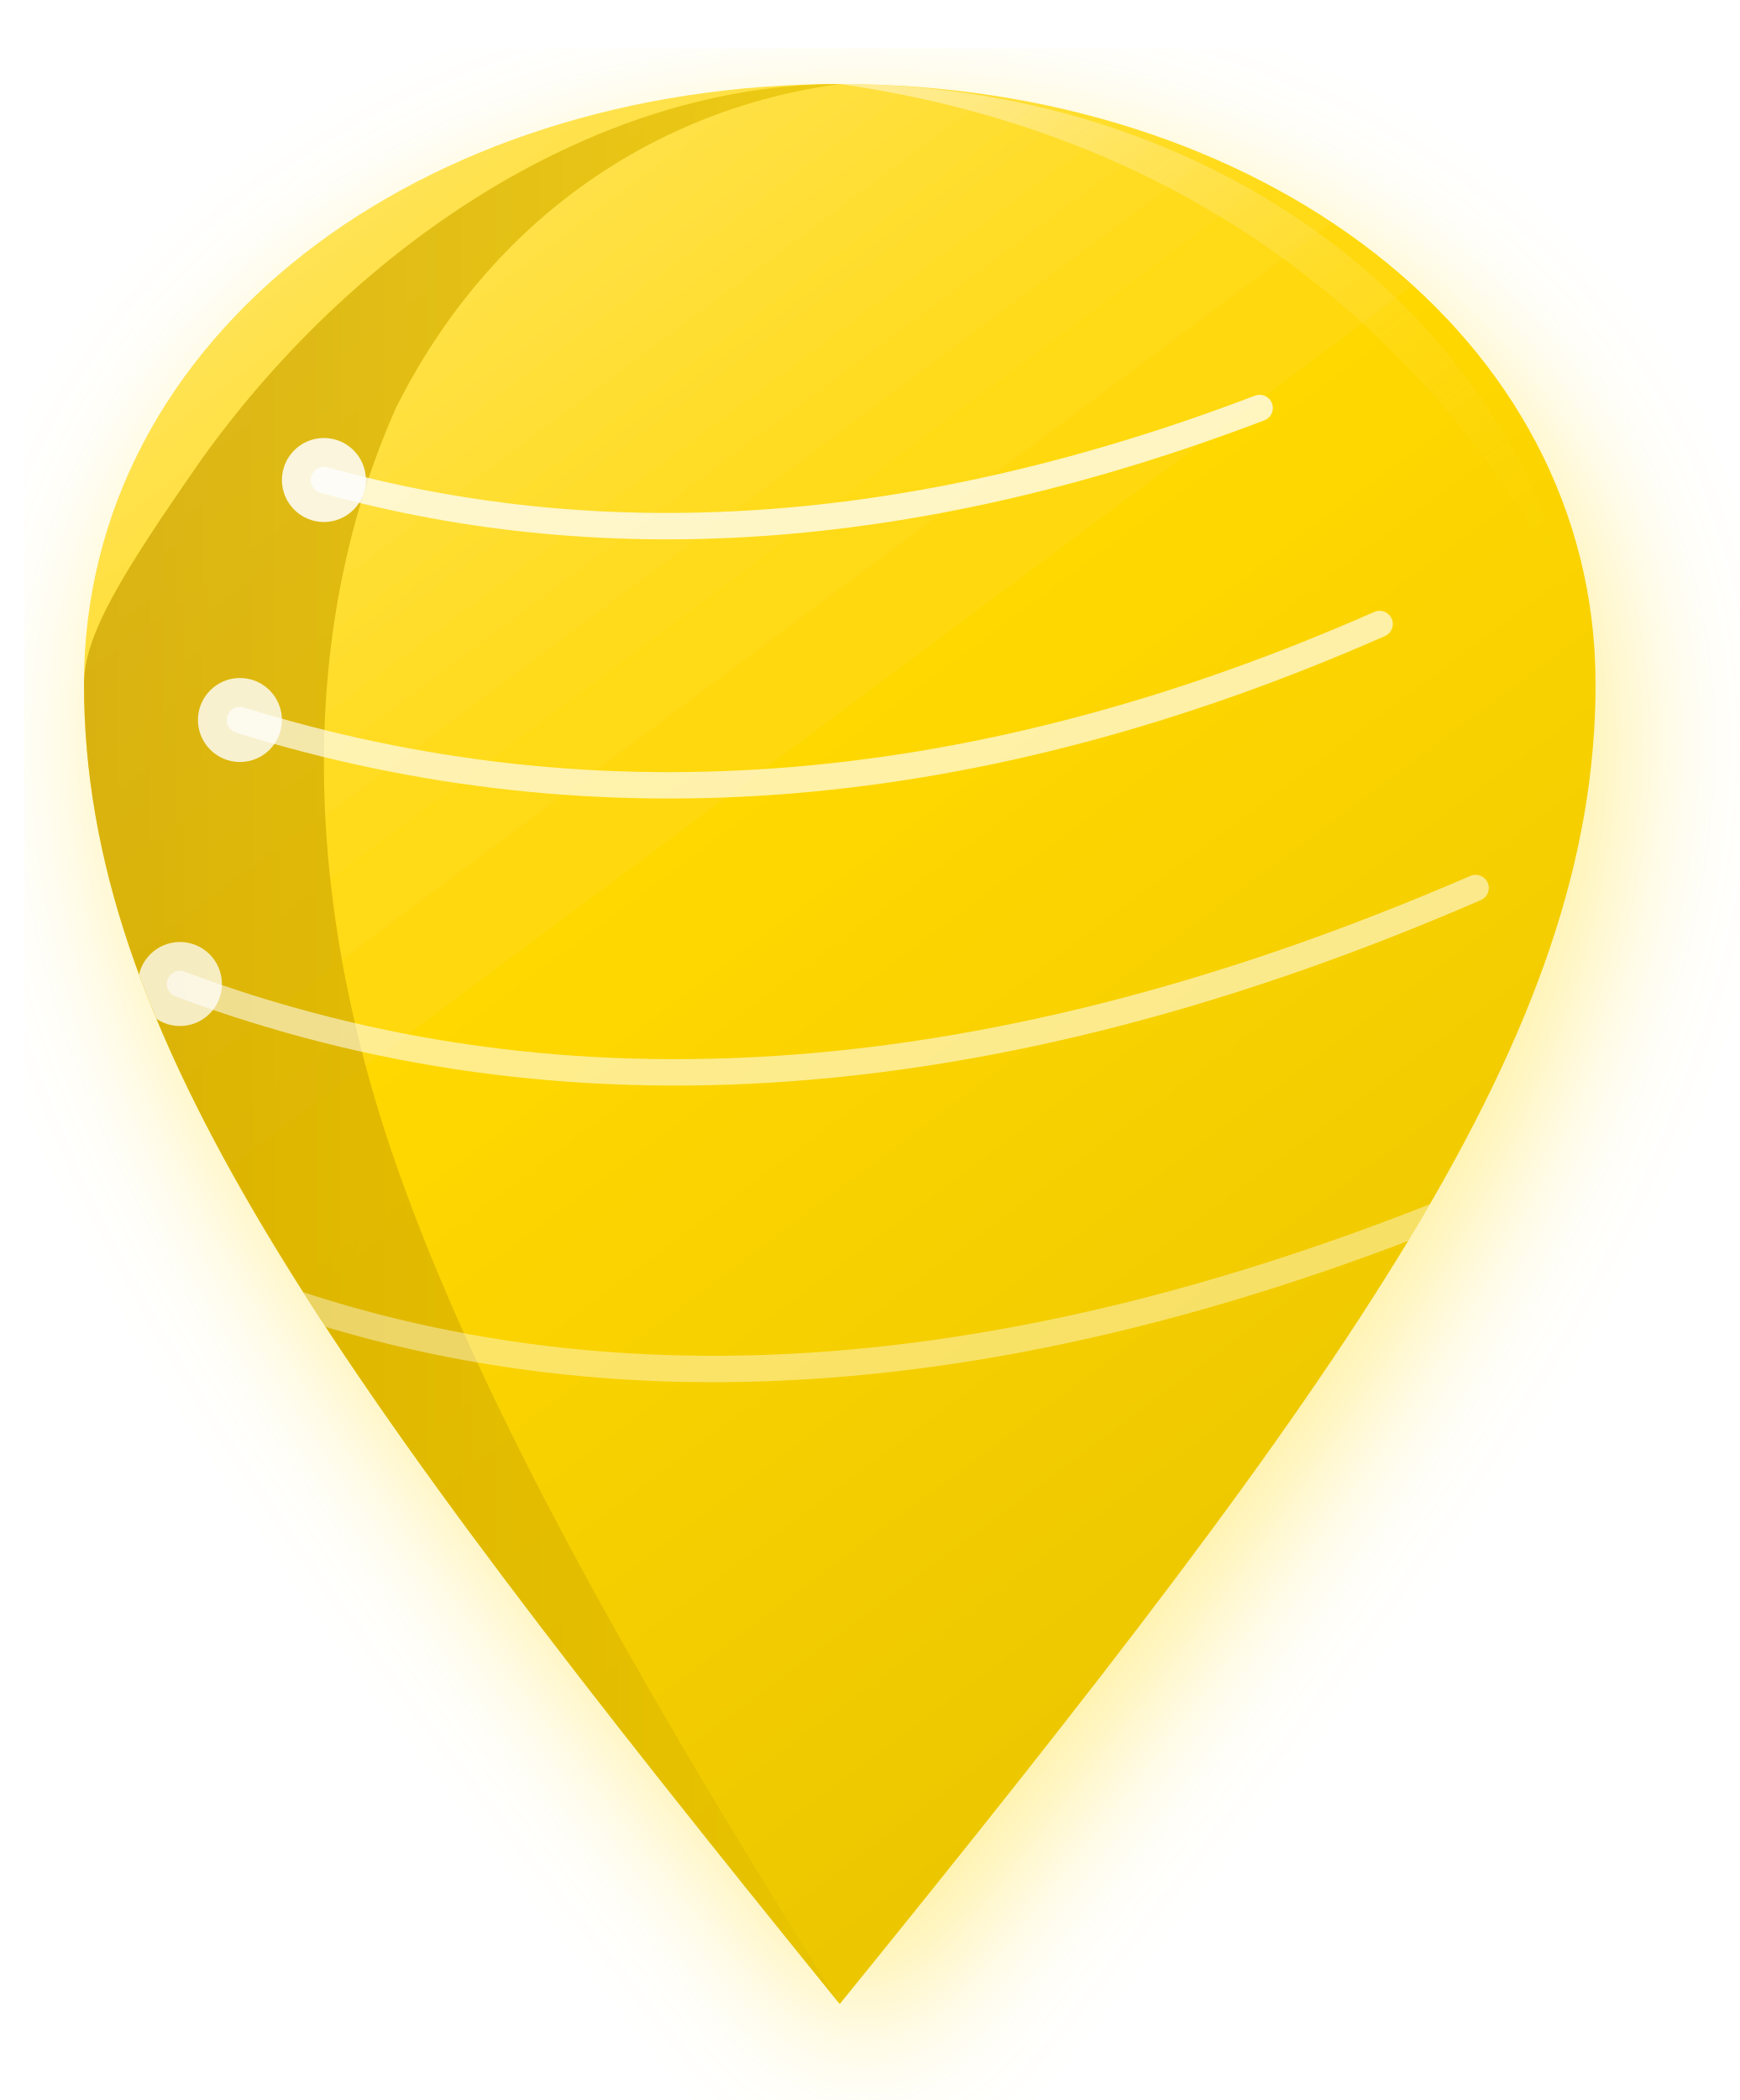
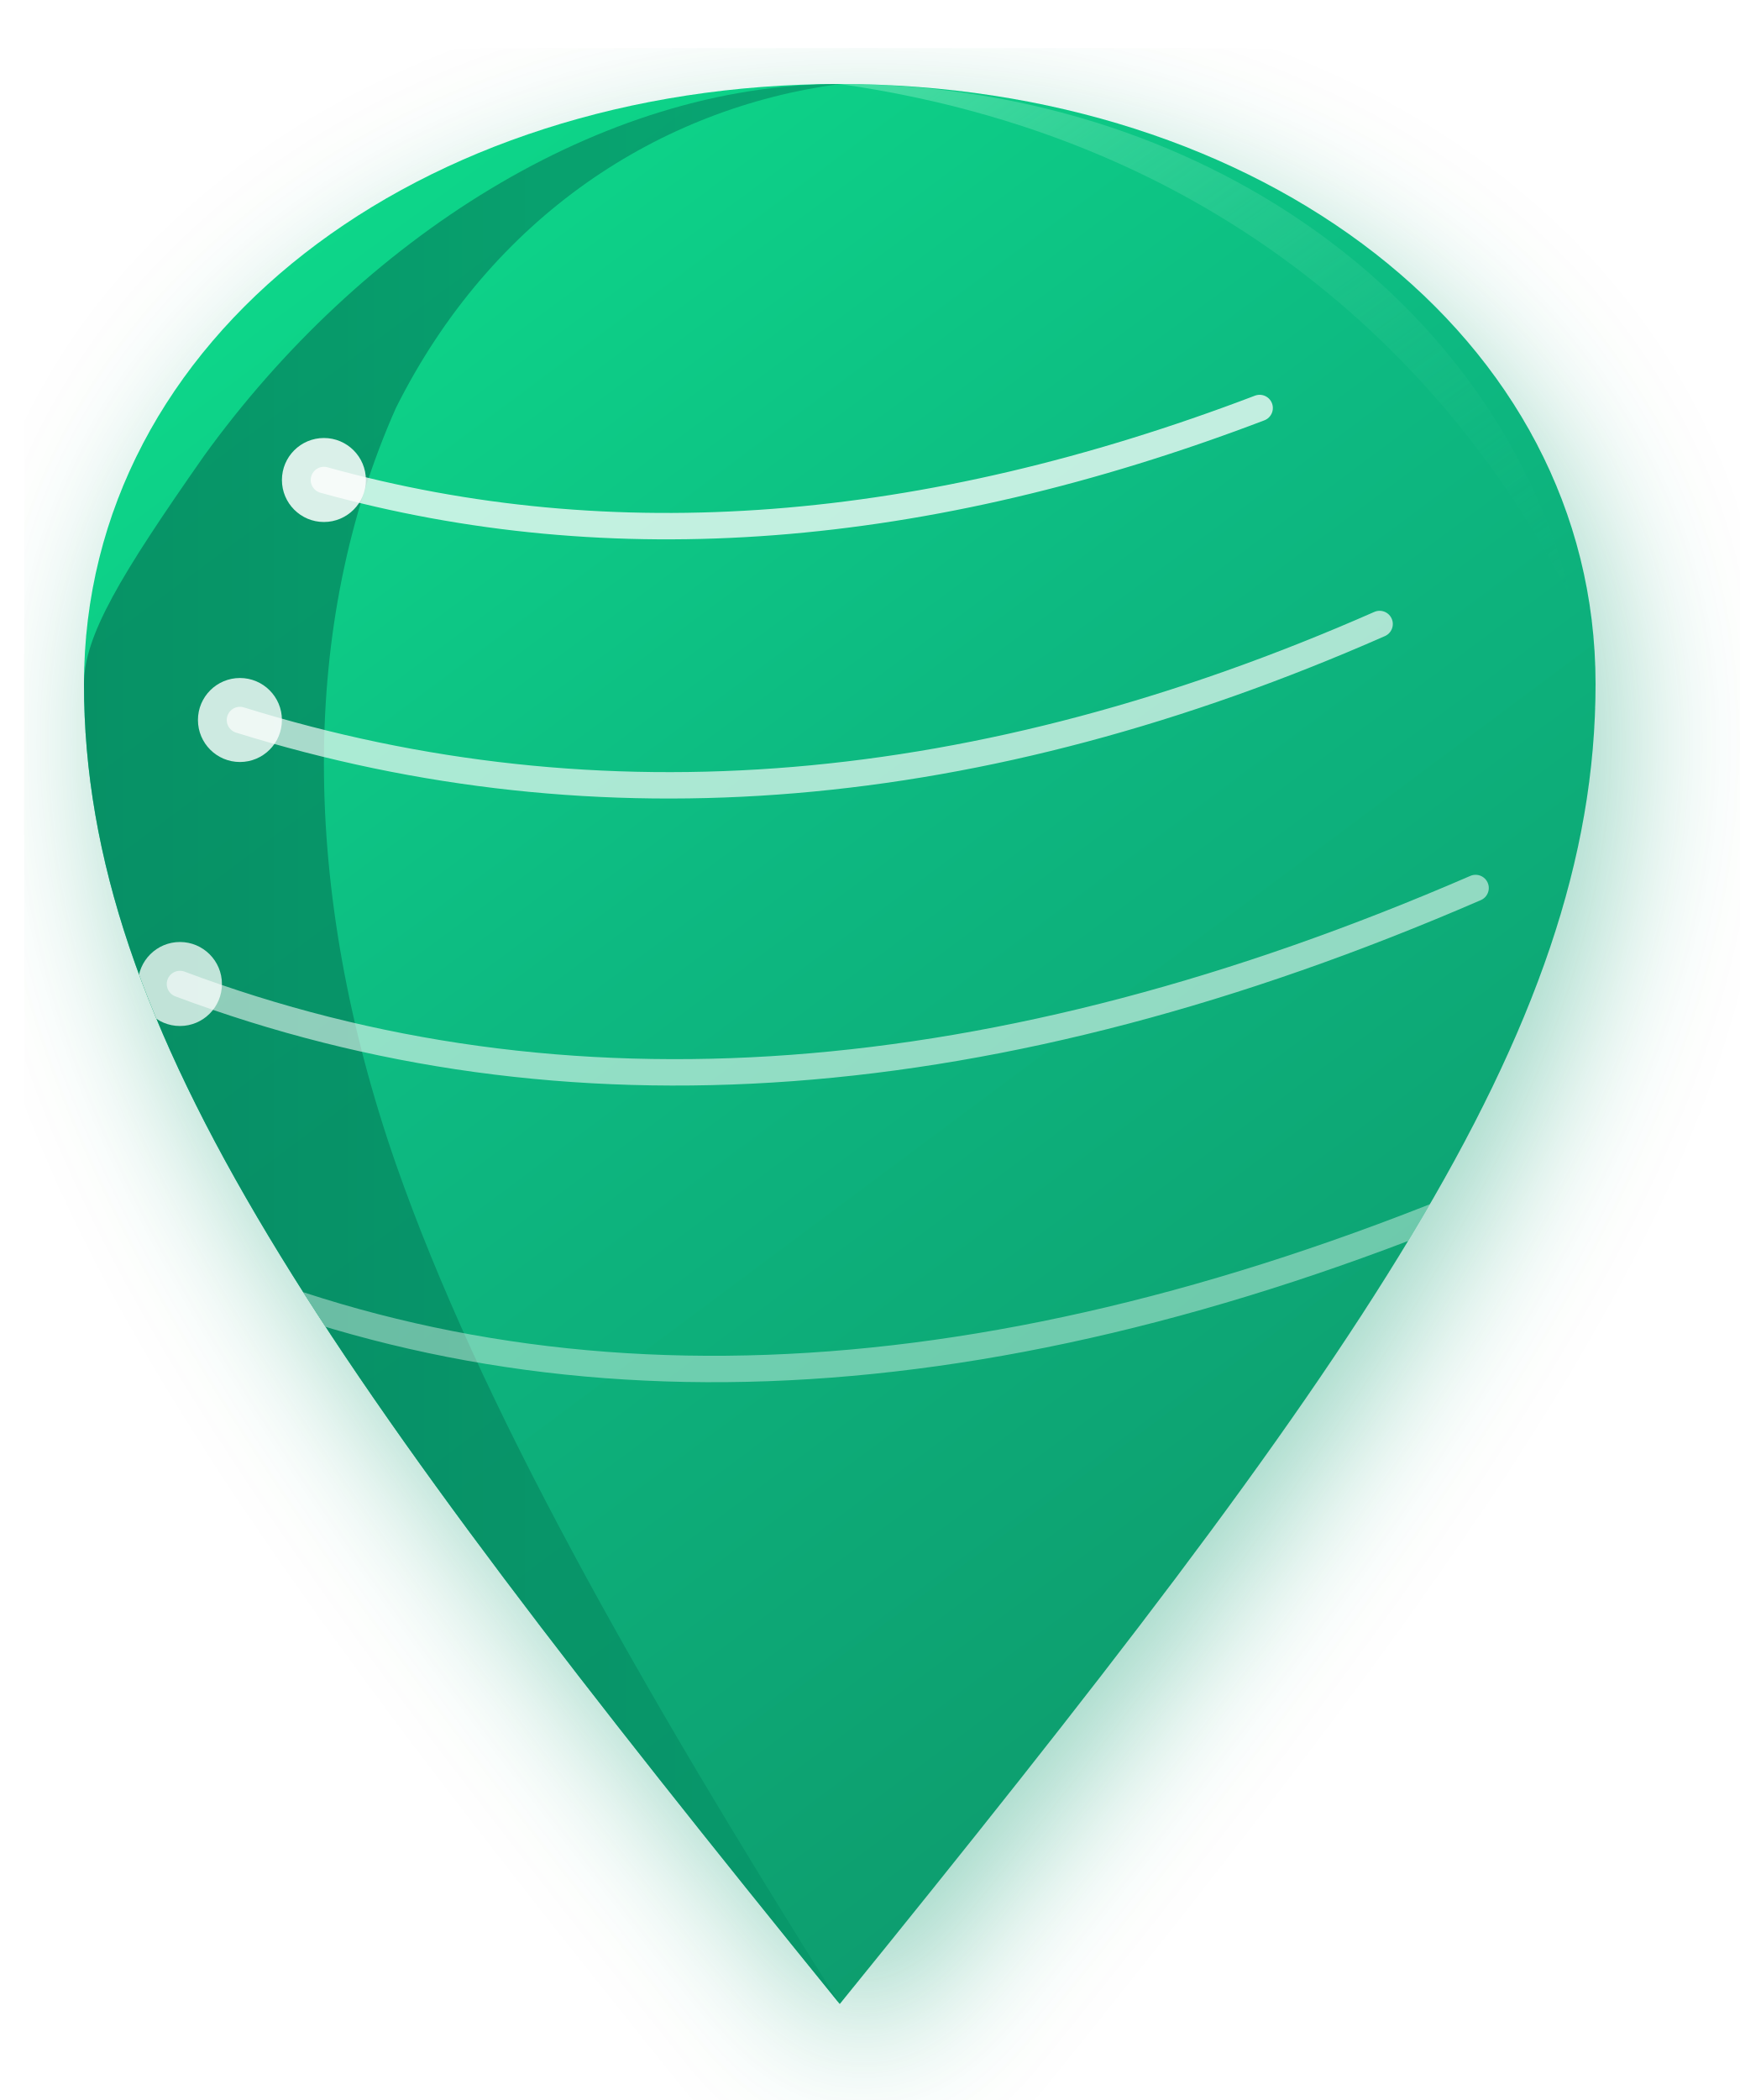
<svg xmlns="http://www.w3.org/2000/svg" viewBox="25 8 145 175">
  <defs>
    <linearGradient id="pickMain" x1="20%" y1="0%" x2="80%" y2="100%">
-       <stop offset="0%" style="stop-color:#ffe45c" />
-       <stop offset="40%" style="stop-color:#ffd700" />
-       <stop offset="100%" style="stop-color:#e6c200" />
+       <stop offset="0%" style="stop-color:#10d98a" />
+       <stop offset="40%" style="stop-color:#10b981" />
+       <stop offset="100%" style="stop-color:#059669" />
    </linearGradient>
    <linearGradient id="pickLeft" x1="0%" y1="0%" x2="100%" y2="0%">
-       <stop offset="0%" style="stop-color:#c9a000" />
-       <stop offset="100%" style="stop-color:#e6c200" />
+       <stop offset="0%" style="stop-color:#047857" />
+       <stop offset="100%" style="stop-color:#059669" />
    </linearGradient>
    <linearGradient id="pickHighlight" x1="0%" y1="0%" x2="100%" y2="100%">
-       <stop offset="0%" style="stop-color:#fff6d9;stop-opacity:1" />
-       <stop offset="100%" style="stop-color:#ffd700;stop-opacity:0" />
+       <stop offset="0%" style="stop-color:#6ee7b7;stop-opacity:1" />
+       <stop offset="100%" style="stop-color:#10b981;stop-opacity:0" />
    </linearGradient>
    <filter id="pickShadow">
-       <feDropShadow dx="2" dy="4" stdDeviation="6" flood-color="rgba(255,215,0,0.4)" />
+       <feDropShadow dx="2" dy="4" stdDeviation="6" flood-color="rgba(5,150,105,0.4)" />
    </filter>
    <clipPath id="pickClip">
      <path d="M 95 15 C 130 15, 158 36, 158 65 C 158 94, 138 122, 95 175 C 52 122, 32 94, 32 65 C 32 36, 60 15, 95 15 Z" />
    </clipPath>
  </defs>
  <path d="M 95 15 C 130 15, 158 36, 158 65 C 158 94, 138 122, 95 175 C 52 122, 32 94, 32 65 C 32 36, 60 15, 95 15 Z" fill="url(#pickMain)" filter="url(#pickShadow)" />
  <path d="M 95 15 C 75 15, 55 28, 42 46 C 35 56, 32 61, 32 65 C 32 94, 52 122, 95 175 C 78 148, 65 125, 58 105 C 50 82, 50 60, 58 42 C 66 26, 80 17, 95 15 Z" fill="url(#pickLeft)" opacity="0.7" />
  <path d="M 95 15 C 125 15, 150 33, 156 58 C 148 42, 130 20, 95 15 Z" fill="url(#pickHighlight)" opacity="0.6" />
  <g clip-path="url(#pickClip)">
    <path d="M 52 48 Q 88 58, 130 42" fill="none" stroke="rgba(255,255,255,0.75)" stroke-width="2.2" stroke-linecap="round" />
    <circle cx="52" cy="48" r="3.5" fill="rgba(255,255,255,0.85)" />
    <path d="M 45 68 Q 90 82, 140 60" fill="none" stroke="rgba(255,255,255,0.65)" stroke-width="2.2" stroke-linecap="round" />
    <circle cx="45" cy="68" r="3.5" fill="rgba(255,255,255,0.8)" />
    <path d="M 40 90 Q 88 108, 148 82" fill="none" stroke="rgba(255,255,255,0.55)" stroke-width="2.2" stroke-linecap="round" />
    <circle cx="40" cy="90" r="3.5" fill="rgba(255,255,255,0.75)" />
    <path d="M 38 112 Q 85 134, 148 108" fill="none" stroke="rgba(255,255,255,0.4)" stroke-width="2.2" stroke-linecap="round" />
    <circle cx="38" cy="112" r="3.5" fill="rgba(255,255,255,0.65)" />
  </g>
</svg>
